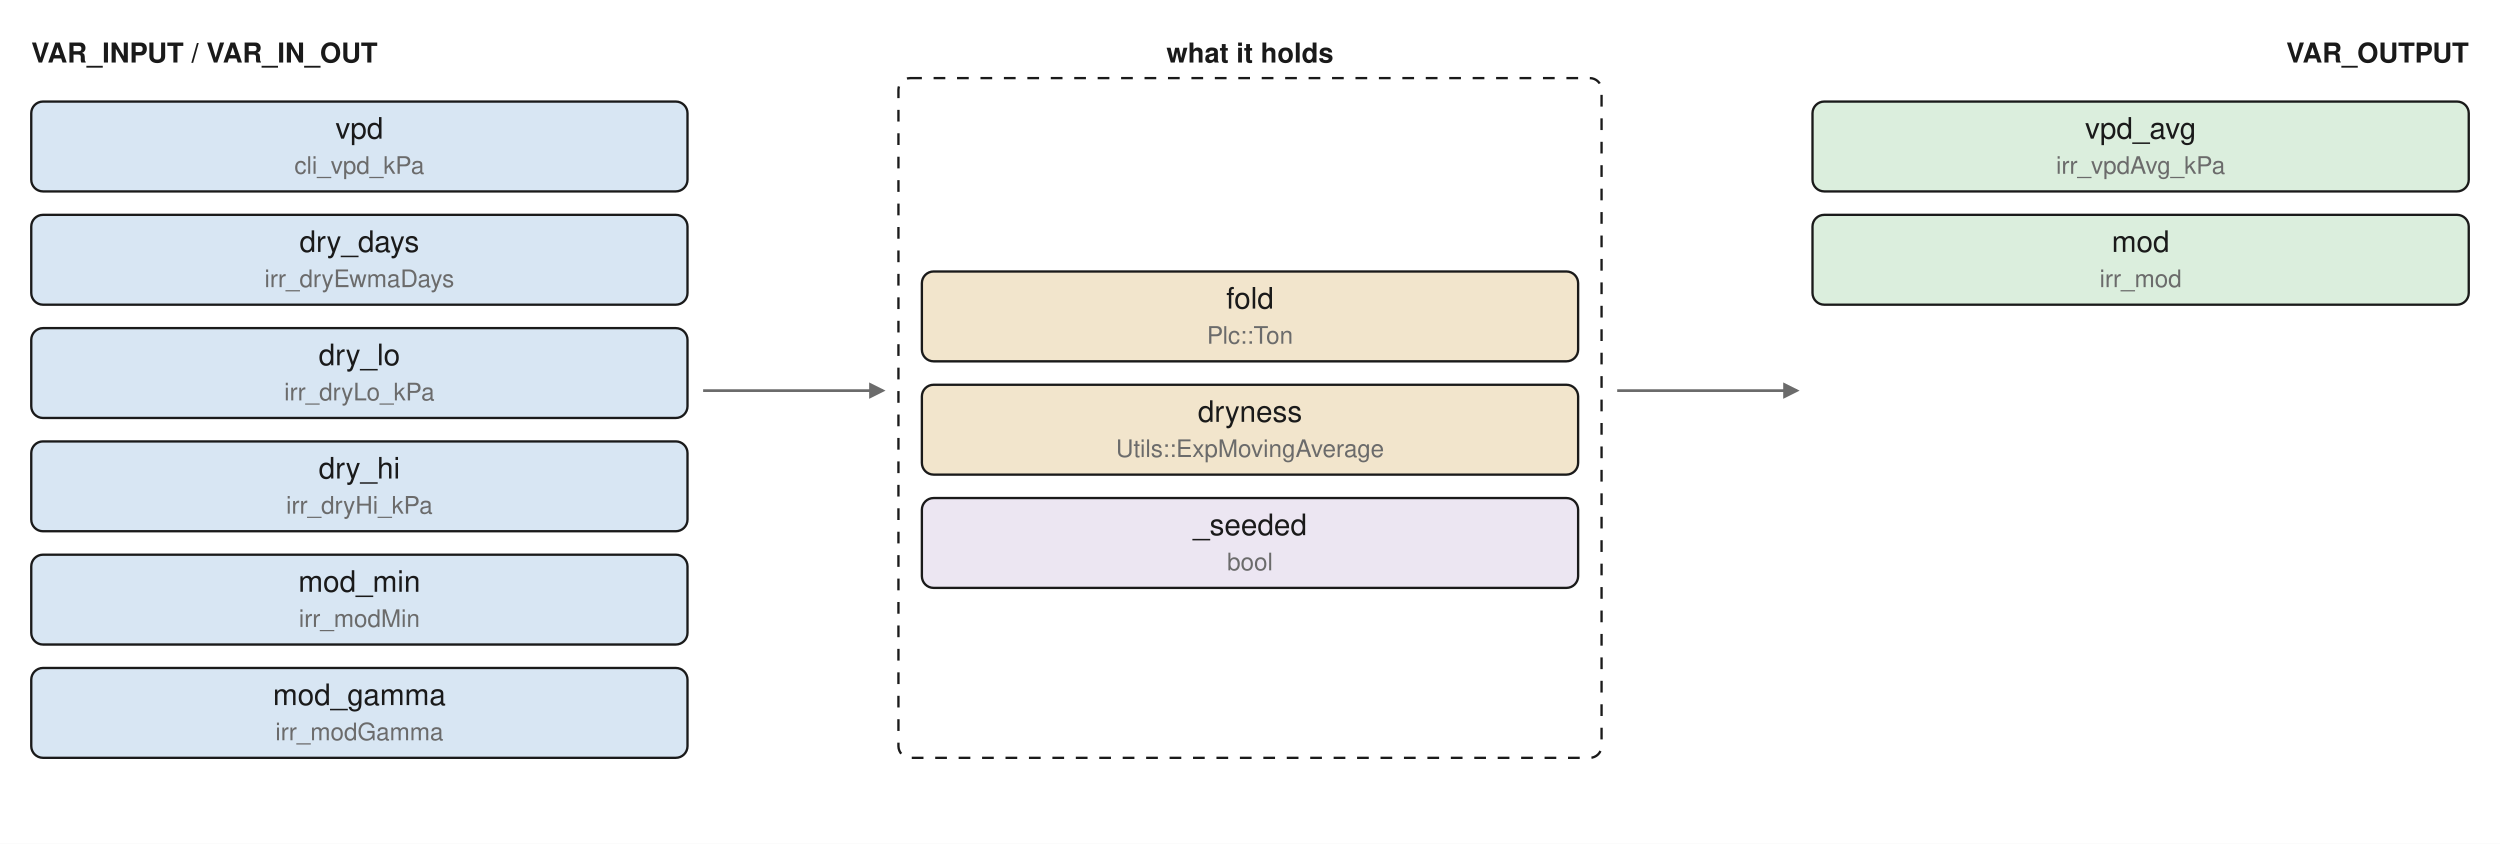
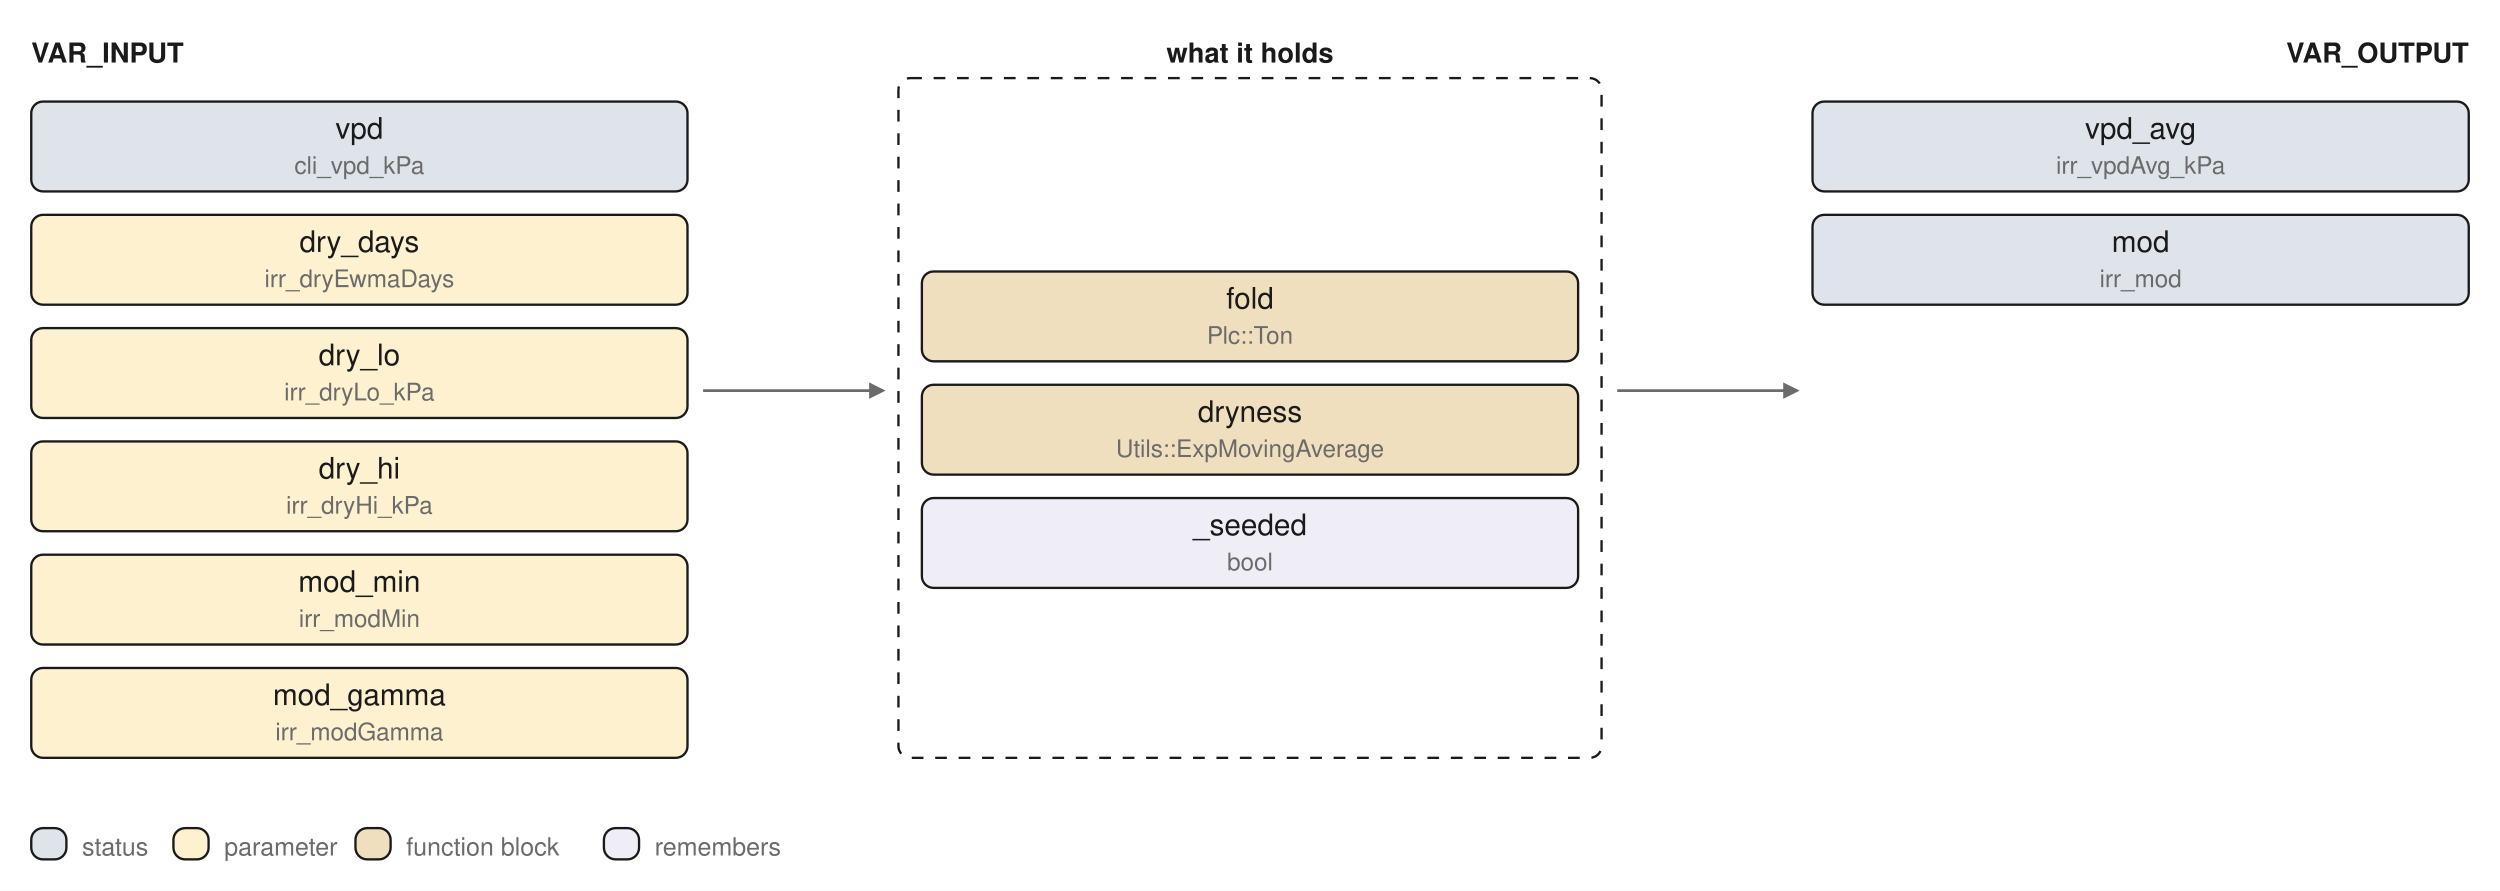
- <svg xmlns="http://www.w3.org/2000/svg" width="640" height="216" viewBox="0 0 640 216" style="max-width:100%;height:auto" content="&lt;mxfile host=&quot;app.diagrams.net&quot; type=&quot;device&quot;&gt;&lt;diagram id=&quot;irr_modulation&quot; name=&quot;irr_modulation&quot;&gt;&lt;mxGraphModel dx=&quot;640&quot; dy=&quot;216&quot; grid=&quot;0&quot; gridSize=&quot;10&quot; guides=&quot;1&quot; tooltips=&quot;1&quot; connect=&quot;1&quot; arrows=&quot;1&quot; fold=&quot;1&quot; page=&quot;1&quot; pageScale=&quot;1&quot; pageWidth=&quot;640&quot; pageHeight=&quot;216&quot; math=&quot;0&quot; shadow=&quot;0&quot;&gt;&lt;root&gt;&lt;mxCell id=&quot;0&quot;/&gt;&lt;mxCell id=&quot;1&quot; parent=&quot;0&quot;/&gt;&lt;mxCell id=&quot;n2&quot; value=&quot;VAR_INPUT / VAR_IN_OUT&quot; style=&quot;text;html=1;fontSize=7;fontColor=#1a1a1a;align=left;fontStyle=1&quot; vertex=&quot;1&quot; parent=&quot;1&quot;&gt;&lt;mxGeometry x=&quot;8&quot; y=&quot;9&quot; width=&quot;110&quot; height=&quot;11&quot; as=&quot;geometry&quot;/&gt;&lt;/mxCell&gt;&lt;mxCell id=&quot;n3&quot; value=&quot;what it holds&quot; style=&quot;text;html=1;fontSize=7;fontColor=#1a1a1a;align=center;fontStyle=1&quot; vertex=&quot;1&quot; parent=&quot;1&quot;&gt;&lt;mxGeometry x=&quot;320.0&quot; y=&quot;9&quot; width=&quot;65&quot; height=&quot;11&quot; as=&quot;geometry&quot;/&gt;&lt;/mxCell&gt;&lt;mxCell id=&quot;n4&quot; value=&quot;VAR_OUTPUT&quot; style=&quot;text;html=1;fontSize=7;fontColor=#1a1a1a;align=left;fontStyle=1&quot; vertex=&quot;1&quot; parent=&quot;1&quot;&gt;&lt;mxGeometry x=&quot;632&quot; y=&quot;9&quot; width=&quot;50&quot; height=&quot;11&quot; as=&quot;geometry&quot;/&gt;&lt;/mxCell&gt;&lt;mxCell id=&quot;n5&quot; value=&quot;vpd&quot; style=&quot;rounded=1;fillColor=#d8e6f3;strokeColor=#1a1a1a;whiteSpace=wrap;html=1;fontSize=8&quot; vertex=&quot;1&quot; parent=&quot;1&quot;&gt;&lt;mxGeometry x=&quot;8&quot; y=&quot;26&quot; width=&quot;168&quot; height=&quot;23&quot; as=&quot;geometry&quot;/&gt;&lt;/mxCell&gt;&lt;mxCell id=&quot;n6&quot; value=&quot;dry_days&quot; style=&quot;rounded=1;fillColor=#d8e6f3;strokeColor=#1a1a1a;whiteSpace=wrap;html=1;fontSize=8&quot; vertex=&quot;1&quot; parent=&quot;1&quot;&gt;&lt;mxGeometry x=&quot;8&quot; y=&quot;55&quot; width=&quot;168&quot; height=&quot;23&quot; as=&quot;geometry&quot;/&gt;&lt;/mxCell&gt;&lt;mxCell id=&quot;n7&quot; value=&quot;dry_lo&quot; style=&quot;rounded=1;fillColor=#d8e6f3;strokeColor=#1a1a1a;whiteSpace=wrap;html=1;fontSize=8&quot; vertex=&quot;1&quot; parent=&quot;1&quot;&gt;&lt;mxGeometry x=&quot;8&quot; y=&quot;84&quot; width=&quot;168&quot; height=&quot;23&quot; as=&quot;geometry&quot;/&gt;&lt;/mxCell&gt;&lt;mxCell id=&quot;n8&quot; value=&quot;dry_hi&quot; style=&quot;rounded=1;fillColor=#d8e6f3;strokeColor=#1a1a1a;whiteSpace=wrap;html=1;fontSize=8&quot; vertex=&quot;1&quot; parent=&quot;1&quot;&gt;&lt;mxGeometry x=&quot;8&quot; y=&quot;113&quot; width=&quot;168&quot; height=&quot;23&quot; as=&quot;geometry&quot;/&gt;&lt;/mxCell&gt;&lt;mxCell id=&quot;n9&quot; value=&quot;mod_min&quot; style=&quot;rounded=1;fillColor=#d8e6f3;strokeColor=#1a1a1a;whiteSpace=wrap;html=1;fontSize=8&quot; vertex=&quot;1&quot; parent=&quot;1&quot;&gt;&lt;mxGeometry x=&quot;8&quot; y=&quot;142&quot; width=&quot;168&quot; height=&quot;23&quot; as=&quot;geometry&quot;/&gt;&lt;/mxCell&gt;&lt;mxCell id=&quot;n10&quot; value=&quot;mod_gamma&quot; style=&quot;rounded=1;fillColor=#d8e6f3;strokeColor=#1a1a1a;whiteSpace=wrap;html=1;fontSize=8&quot; vertex=&quot;1&quot; parent=&quot;1&quot;&gt;&lt;mxGeometry x=&quot;8&quot; y=&quot;171&quot; width=&quot;168&quot; height=&quot;23&quot; as=&quot;geometry&quot;/&gt;&lt;/mxCell&gt;&lt;mxCell id=&quot;n11&quot; value=&quot;vpd_avg&quot; style=&quot;rounded=1;fillColor=#dbeedd;strokeColor=#1a1a1a;whiteSpace=wrap;html=1;fontSize=8&quot; vertex=&quot;1&quot; parent=&quot;1&quot;&gt;&lt;mxGeometry x=&quot;464&quot; y=&quot;26&quot; width=&quot;168&quot; height=&quot;23&quot; as=&quot;geometry&quot;/&gt;&lt;/mxCell&gt;&lt;mxCell id=&quot;n12&quot; value=&quot;mod&quot; style=&quot;rounded=1;fillColor=#dbeedd;strokeColor=#1a1a1a;whiteSpace=wrap;html=1;fontSize=8&quot; vertex=&quot;1&quot; parent=&quot;1&quot;&gt;&lt;mxGeometry x=&quot;464&quot; y=&quot;55&quot; width=&quot;168&quot; height=&quot;23&quot; as=&quot;geometry&quot;/&gt;&lt;/mxCell&gt;&lt;mxCell id=&quot;n13&quot; value=&quot;&quot; style=&quot;rounded=1;fillColor=#ffffff;strokeColor=#1a1a1a;whiteSpace=wrap;html=1;fontSize=8;dashed=1&quot; vertex=&quot;1&quot; parent=&quot;1&quot;&gt;&lt;mxGeometry x=&quot;230&quot; y=&quot;20&quot; width=&quot;180&quot; height=&quot;174&quot; as=&quot;geometry&quot;/&gt;&lt;/mxCell&gt;&lt;mxCell id=&quot;n14&quot; value=&quot;fold&quot; style=&quot;rounded=1;fillColor=#f2e5cc;strokeColor=#1a1a1a;whiteSpace=wrap;html=1;fontSize=8&quot; vertex=&quot;1&quot; parent=&quot;1&quot;&gt;&lt;mxGeometry x=&quot;236&quot; y=&quot;69.5&quot; width=&quot;168&quot; height=&quot;23&quot; as=&quot;geometry&quot;/&gt;&lt;/mxCell&gt;&lt;mxCell id=&quot;n15&quot; value=&quot;dryness&quot; style=&quot;rounded=1;fillColor=#f2e5cc;strokeColor=#1a1a1a;whiteSpace=wrap;html=1;fontSize=8&quot; vertex=&quot;1&quot; parent=&quot;1&quot;&gt;&lt;mxGeometry x=&quot;236&quot; y=&quot;98.5&quot; width=&quot;168&quot; height=&quot;23&quot; as=&quot;geometry&quot;/&gt;&lt;/mxCell&gt;&lt;mxCell id=&quot;n16&quot; value=&quot;_seeded&quot; style=&quot;rounded=1;fillColor=#ece6f2;strokeColor=#1a1a1a;whiteSpace=wrap;html=1;fontSize=8&quot; vertex=&quot;1&quot; parent=&quot;1&quot;&gt;&lt;mxGeometry x=&quot;236&quot; y=&quot;127.5&quot; width=&quot;168&quot; height=&quot;23&quot; as=&quot;geometry&quot;/&gt;&lt;/mxCell&gt;&lt;mxCell id=&quot;e17&quot; value=&quot;&quot; style=&quot;edgeStyle=none;html=1;strokeColor=#6b6b6b;endArrow=block&quot; edge=&quot;1&quot; parent=&quot;1&quot;&gt;&lt;mxGeometry relative=&quot;1&quot; as=&quot;geometry&quot;&gt;&lt;mxPoint x=&quot;180&quot; y=&quot;100.0&quot; as=&quot;sourcePoint&quot;/&gt;&lt;mxPoint x=&quot;226&quot; y=&quot;100.0&quot; as=&quot;targetPoint&quot;/&gt;&lt;/mxGeometry&gt;&lt;/mxCell&gt;&lt;mxCell id=&quot;e18&quot; value=&quot;&quot; style=&quot;edgeStyle=none;html=1;strokeColor=#6b6b6b;endArrow=block&quot; edge=&quot;1&quot; parent=&quot;1&quot;&gt;&lt;mxGeometry relative=&quot;1&quot; as=&quot;geometry&quot;&gt;&lt;mxPoint x=&quot;414&quot; y=&quot;100.0&quot; as=&quot;sourcePoint&quot;/&gt;&lt;mxPoint x=&quot;460&quot; y=&quot;100.0&quot; as=&quot;targetPoint&quot;/&gt;&lt;/mxGeometry&gt;&lt;/mxCell&gt;&lt;/root&gt;&lt;/mxGraphModel&gt;&lt;/diagram&gt;&lt;/mxfile&gt;">
+ <svg xmlns="http://www.w3.org/2000/svg" width="640" height="228" viewBox="0 0 640 228" style="max-width:100%;height:auto" content="&lt;mxfile host=&quot;app.diagrams.net&quot; type=&quot;device&quot;&gt;&lt;diagram id=&quot;irr_modulation&quot; name=&quot;irr_modulation&quot;&gt;&lt;mxGraphModel dx=&quot;640&quot; dy=&quot;228&quot; grid=&quot;0&quot; gridSize=&quot;10&quot; guides=&quot;1&quot; tooltips=&quot;1&quot; connect=&quot;1&quot; arrows=&quot;1&quot; fold=&quot;1&quot; page=&quot;1&quot; pageScale=&quot;1&quot; pageWidth=&quot;640&quot; pageHeight=&quot;228&quot; math=&quot;0&quot; shadow=&quot;0&quot;&gt;&lt;root&gt;&lt;mxCell id=&quot;0&quot;/&gt;&lt;mxCell id=&quot;1&quot; parent=&quot;0&quot;/&gt;&lt;mxCell id=&quot;n2&quot; value=&quot;VAR_INPUT&quot; style=&quot;text;html=1;fontSize=7;fontColor=#1a1a1a;align=left;fontStyle=1&quot; vertex=&quot;1&quot; parent=&quot;1&quot;&gt;&lt;mxGeometry x=&quot;8&quot; y=&quot;9&quot; width=&quot;45&quot; height=&quot;11&quot; as=&quot;geometry&quot;/&gt;&lt;/mxCell&gt;&lt;mxCell id=&quot;n3&quot; value=&quot;what it holds&quot; style=&quot;text;html=1;fontSize=7;fontColor=#1a1a1a;align=center;fontStyle=1&quot; vertex=&quot;1&quot; parent=&quot;1&quot;&gt;&lt;mxGeometry x=&quot;320.0&quot; y=&quot;9&quot; width=&quot;65&quot; height=&quot;11&quot; as=&quot;geometry&quot;/&gt;&lt;/mxCell&gt;&lt;mxCell id=&quot;n4&quot; value=&quot;VAR_OUTPUT&quot; style=&quot;text;html=1;fontSize=7;fontColor=#1a1a1a;align=left;fontStyle=1&quot; vertex=&quot;1&quot; parent=&quot;1&quot;&gt;&lt;mxGeometry x=&quot;632&quot; y=&quot;9&quot; width=&quot;50&quot; height=&quot;11&quot; as=&quot;geometry&quot;/&gt;&lt;/mxCell&gt;&lt;mxCell id=&quot;n5&quot; value=&quot;vpd&quot; style=&quot;rounded=1;fillColor=#dfe4ea;strokeColor=#1a1a1a;whiteSpace=wrap;html=1;fontSize=8&quot; vertex=&quot;1&quot; parent=&quot;1&quot;&gt;&lt;mxGeometry x=&quot;8&quot; y=&quot;26&quot; width=&quot;168&quot; height=&quot;23&quot; as=&quot;geometry&quot;/&gt;&lt;/mxCell&gt;&lt;mxCell id=&quot;n6&quot; value=&quot;dry_days&quot; style=&quot;rounded=1;fillColor=#fdf1d0;strokeColor=#1a1a1a;whiteSpace=wrap;html=1;fontSize=8&quot; vertex=&quot;1&quot; parent=&quot;1&quot;&gt;&lt;mxGeometry x=&quot;8&quot; y=&quot;55&quot; width=&quot;168&quot; height=&quot;23&quot; as=&quot;geometry&quot;/&gt;&lt;/mxCell&gt;&lt;mxCell id=&quot;n7&quot; value=&quot;dry_lo&quot; style=&quot;rounded=1;fillColor=#fdf1d0;strokeColor=#1a1a1a;whiteSpace=wrap;html=1;fontSize=8&quot; vertex=&quot;1&quot; parent=&quot;1&quot;&gt;&lt;mxGeometry x=&quot;8&quot; y=&quot;84&quot; width=&quot;168&quot; height=&quot;23&quot; as=&quot;geometry&quot;/&gt;&lt;/mxCell&gt;&lt;mxCell id=&quot;n8&quot; value=&quot;dry_hi&quot; style=&quot;rounded=1;fillColor=#fdf1d0;strokeColor=#1a1a1a;whiteSpace=wrap;html=1;fontSize=8&quot; vertex=&quot;1&quot; parent=&quot;1&quot;&gt;&lt;mxGeometry x=&quot;8&quot; y=&quot;113&quot; width=&quot;168&quot; height=&quot;23&quot; as=&quot;geometry&quot;/&gt;&lt;/mxCell&gt;&lt;mxCell id=&quot;n9&quot; value=&quot;mod_min&quot; style=&quot;rounded=1;fillColor=#fdf1d0;strokeColor=#1a1a1a;whiteSpace=wrap;html=1;fontSize=8&quot; vertex=&quot;1&quot; parent=&quot;1&quot;&gt;&lt;mxGeometry x=&quot;8&quot; y=&quot;142&quot; width=&quot;168&quot; height=&quot;23&quot; as=&quot;geometry&quot;/&gt;&lt;/mxCell&gt;&lt;mxCell id=&quot;n10&quot; value=&quot;mod_gamma&quot; style=&quot;rounded=1;fillColor=#fdf1d0;strokeColor=#1a1a1a;whiteSpace=wrap;html=1;fontSize=8&quot; vertex=&quot;1&quot; parent=&quot;1&quot;&gt;&lt;mxGeometry x=&quot;8&quot; y=&quot;171&quot; width=&quot;168&quot; height=&quot;23&quot; as=&quot;geometry&quot;/&gt;&lt;/mxCell&gt;&lt;mxCell id=&quot;n11&quot; value=&quot;vpd_avg&quot; style=&quot;rounded=1;fillColor=#dfe4ea;strokeColor=#1a1a1a;whiteSpace=wrap;html=1;fontSize=8&quot; vertex=&quot;1&quot; parent=&quot;1&quot;&gt;&lt;mxGeometry x=&quot;464&quot; y=&quot;26&quot; width=&quot;168&quot; height=&quot;23&quot; as=&quot;geometry&quot;/&gt;&lt;/mxCell&gt;&lt;mxCell id=&quot;n12&quot; value=&quot;mod&quot; style=&quot;rounded=1;fillColor=#dfe4ea;strokeColor=#1a1a1a;whiteSpace=wrap;html=1;fontSize=8&quot; vertex=&quot;1&quot; parent=&quot;1&quot;&gt;&lt;mxGeometry x=&quot;464&quot; y=&quot;55&quot; width=&quot;168&quot; height=&quot;23&quot; as=&quot;geometry&quot;/&gt;&lt;/mxCell&gt;&lt;mxCell id=&quot;n13&quot; value=&quot;&quot; style=&quot;rounded=1;fillColor=#ffffff;strokeColor=#1a1a1a;whiteSpace=wrap;html=1;fontSize=8;dashed=1&quot; vertex=&quot;1&quot; parent=&quot;1&quot;&gt;&lt;mxGeometry x=&quot;230&quot; y=&quot;20&quot; width=&quot;180&quot; height=&quot;174&quot; as=&quot;geometry&quot;/&gt;&lt;/mxCell&gt;&lt;mxCell id=&quot;n14&quot; value=&quot;fold&quot; style=&quot;rounded=1;fillColor=#f0dfbe;strokeColor=#1a1a1a;whiteSpace=wrap;html=1;fontSize=8&quot; vertex=&quot;1&quot; parent=&quot;1&quot;&gt;&lt;mxGeometry x=&quot;236&quot; y=&quot;69.5&quot; width=&quot;168&quot; height=&quot;23&quot; as=&quot;geometry&quot;/&gt;&lt;/mxCell&gt;&lt;mxCell id=&quot;n15&quot; value=&quot;dryness&quot; style=&quot;rounded=1;fillColor=#f0dfbe;strokeColor=#1a1a1a;whiteSpace=wrap;html=1;fontSize=8&quot; vertex=&quot;1&quot; parent=&quot;1&quot;&gt;&lt;mxGeometry x=&quot;236&quot; y=&quot;98.5&quot; width=&quot;168&quot; height=&quot;23&quot; as=&quot;geometry&quot;/&gt;&lt;/mxCell&gt;&lt;mxCell id=&quot;n16&quot; value=&quot;_seeded&quot; style=&quot;rounded=1;fillColor=#efeef6;strokeColor=#1a1a1a;whiteSpace=wrap;html=1;fontSize=8&quot; vertex=&quot;1&quot; parent=&quot;1&quot;&gt;&lt;mxGeometry x=&quot;236&quot; y=&quot;127.5&quot; width=&quot;168&quot; height=&quot;23&quot; as=&quot;geometry&quot;/&gt;&lt;/mxCell&gt;&lt;mxCell id=&quot;e17&quot; value=&quot;&quot; style=&quot;edgeStyle=none;html=1;strokeColor=#6b6b6b;endArrow=block&quot; edge=&quot;1&quot; parent=&quot;1&quot;&gt;&lt;mxGeometry relative=&quot;1&quot; as=&quot;geometry&quot;&gt;&lt;mxPoint x=&quot;180&quot; y=&quot;100.0&quot; as=&quot;sourcePoint&quot;/&gt;&lt;mxPoint x=&quot;226&quot; y=&quot;100.0&quot; as=&quot;targetPoint&quot;/&gt;&lt;/mxGeometry&gt;&lt;/mxCell&gt;&lt;mxCell id=&quot;e18&quot; value=&quot;&quot; style=&quot;edgeStyle=none;html=1;strokeColor=#6b6b6b;endArrow=block&quot; edge=&quot;1&quot; parent=&quot;1&quot;&gt;&lt;mxGeometry relative=&quot;1&quot; as=&quot;geometry&quot;&gt;&lt;mxPoint x=&quot;414&quot; y=&quot;100.0&quot; as=&quot;sourcePoint&quot;/&gt;&lt;mxPoint x=&quot;460&quot; y=&quot;100.0&quot; as=&quot;targetPoint&quot;/&gt;&lt;/mxGeometry&gt;&lt;/mxCell&gt;&lt;mxCell id=&quot;n19&quot; value=&quot;&quot; style=&quot;rounded=1;fillColor=#dfe4ea;strokeColor=#1a1a1a;whiteSpace=wrap;html=1;fontSize=8&quot; vertex=&quot;1&quot; parent=&quot;1&quot;&gt;&lt;mxGeometry x=&quot;8&quot; y=&quot;212&quot; width=&quot;9&quot; height=&quot;8&quot; as=&quot;geometry&quot;/&gt;&lt;/mxCell&gt;&lt;mxCell id=&quot;n20&quot; value=&quot;status&quot; style=&quot;text;html=1;fontSize=6;fontColor=#6b6b6b;align=left&quot; vertex=&quot;1&quot; parent=&quot;1&quot;&gt;&lt;mxGeometry x=&quot;21&quot; y=&quot;212.6&quot; width=&quot;40&quot; height=&quot;10.4&quot; as=&quot;geometry&quot;/&gt;&lt;/mxCell&gt;&lt;mxCell id=&quot;n21&quot; value=&quot;&quot; style=&quot;rounded=1;fillColor=#fdf1d0;strokeColor=#1a1a1a;whiteSpace=wrap;html=1;fontSize=8&quot; vertex=&quot;1&quot; parent=&quot;1&quot;&gt;&lt;mxGeometry x=&quot;44.4&quot; y=&quot;212&quot; width=&quot;9&quot; height=&quot;8&quot; as=&quot;geometry&quot;/&gt;&lt;/mxCell&gt;&lt;mxCell id=&quot;n22&quot; value=&quot;parameter&quot; style=&quot;text;html=1;fontSize=6;fontColor=#6b6b6b;align=left&quot; vertex=&quot;1&quot; parent=&quot;1&quot;&gt;&lt;mxGeometry x=&quot;57.4&quot; y=&quot;212.6&quot; width=&quot;45&quot; height=&quot;10.4&quot; as=&quot;geometry&quot;/&gt;&lt;/mxCell&gt;&lt;mxCell id=&quot;n23&quot; value=&quot;&quot; style=&quot;rounded=1;fillColor=#f0dfbe;strokeColor=#1a1a1a;whiteSpace=wrap;html=1;fontSize=8&quot; vertex=&quot;1&quot; parent=&quot;1&quot;&gt;&lt;mxGeometry x=&quot;91.0&quot; y=&quot;212&quot; width=&quot;9&quot; height=&quot;8&quot; as=&quot;geometry&quot;/&gt;&lt;/mxCell&gt;&lt;mxCell id=&quot;n24&quot; value=&quot;function block&quot; style=&quot;text;html=1;fontSize=6;fontColor=#6b6b6b;align=left&quot; vertex=&quot;1&quot; parent=&quot;1&quot;&gt;&lt;mxGeometry x=&quot;104.0&quot; y=&quot;212.6&quot; width=&quot;70&quot; height=&quot;10.4&quot; as=&quot;geometry&quot;/&gt;&lt;/mxCell&gt;&lt;mxCell id=&quot;n25&quot; value=&quot;&quot; style=&quot;rounded=1;fillColor=#efeef6;strokeColor=#1a1a1a;whiteSpace=wrap;html=1;fontSize=8&quot; vertex=&quot;1&quot; parent=&quot;1&quot;&gt;&lt;mxGeometry x=&quot;154.6&quot; y=&quot;212&quot; width=&quot;9&quot; height=&quot;8&quot; as=&quot;geometry&quot;/&gt;&lt;/mxCell&gt;&lt;mxCell id=&quot;n26&quot; value=&quot;remembers&quot; style=&quot;text;html=1;fontSize=6;fontColor=#6b6b6b;align=left&quot; vertex=&quot;1&quot; parent=&quot;1&quot;&gt;&lt;mxGeometry x=&quot;167.6&quot; y=&quot;212.6&quot; width=&quot;45&quot; height=&quot;10.4&quot; as=&quot;geometry&quot;/&gt;&lt;/mxCell&gt;&lt;/root&gt;&lt;/mxGraphModel&gt;&lt;/diagram&gt;&lt;/mxfile&gt;">
  <defs>
    <marker id="a" markerWidth="6" markerHeight="6" refX="5" refY="3" orient="auto">
      <path d="M0,0 L6,3 L0,6 z" fill="#6b6b6b" />
    </marker>
  </defs>
-   <rect width="640" height="216" fill="#ffffff" />
-   <text x="8" y="16" font-family="Helvetica,Arial,sans-serif" font-size="7" fill="#1a1a1a" text-anchor="start" font-weight="bold">VAR_INPUT / VAR_IN_OUT</text>
+   <rect width="640" height="228" fill="#ffffff" />
+   <text x="8" y="16" font-family="Helvetica,Arial,sans-serif" font-size="7" fill="#1a1a1a" text-anchor="start" font-weight="bold">VAR_INPUT</text>
  <text x="320.0" y="16" font-family="Helvetica,Arial,sans-serif" font-size="7" fill="#1a1a1a" text-anchor="middle" font-weight="bold">what it holds</text>
  <text x="632" y="16" font-family="Helvetica,Arial,sans-serif" font-size="7" fill="#1a1a1a" text-anchor="end" font-weight="bold">VAR_OUTPUT</text>
-   <rect x="8" y="26" width="168" height="23" rx="3" fill="#d8e6f3" stroke="#1a1a1a" stroke-width="0.6" />
+   <rect x="8" y="26" width="168" height="23" rx="3" fill="#dfe4ea" stroke="#1a1a1a" stroke-width="0.6" />
  <text x="92.0" y="35.5" font-family="Helvetica,Arial,sans-serif" font-size="7.6" fill="#1a1a1a" text-anchor="middle">vpd</text>
  <text x="92.0" y="44.5" font-family="Helvetica,Arial,sans-serif" font-size="6.2" fill="#6b6b6b" text-anchor="middle">cli_vpd_kPa</text>
-   <rect x="8" y="55" width="168" height="23" rx="3" fill="#d8e6f3" stroke="#1a1a1a" stroke-width="0.6" />
+   <rect x="8" y="55" width="168" height="23" rx="3" fill="#fdf1d0" stroke="#1a1a1a" stroke-width="0.6" />
  <text x="92.0" y="64.5" font-family="Helvetica,Arial,sans-serif" font-size="7.6" fill="#1a1a1a" text-anchor="middle">dry_days</text>
  <text x="92.0" y="73.5" font-family="Helvetica,Arial,sans-serif" font-size="6.2" fill="#6b6b6b" text-anchor="middle">irr_dryEwmaDays</text>
-   <rect x="8" y="84" width="168" height="23" rx="3" fill="#d8e6f3" stroke="#1a1a1a" stroke-width="0.6" />
+   <rect x="8" y="84" width="168" height="23" rx="3" fill="#fdf1d0" stroke="#1a1a1a" stroke-width="0.6" />
  <text x="92.0" y="93.5" font-family="Helvetica,Arial,sans-serif" font-size="7.6" fill="#1a1a1a" text-anchor="middle">dry_lo</text>
  <text x="92.0" y="102.5" font-family="Helvetica,Arial,sans-serif" font-size="6.2" fill="#6b6b6b" text-anchor="middle">irr_dryLo_kPa</text>
-   <rect x="8" y="113" width="168" height="23" rx="3" fill="#d8e6f3" stroke="#1a1a1a" stroke-width="0.6" />
+   <rect x="8" y="113" width="168" height="23" rx="3" fill="#fdf1d0" stroke="#1a1a1a" stroke-width="0.6" />
  <text x="92.0" y="122.5" font-family="Helvetica,Arial,sans-serif" font-size="7.6" fill="#1a1a1a" text-anchor="middle">dry_hi</text>
  <text x="92.0" y="131.5" font-family="Helvetica,Arial,sans-serif" font-size="6.2" fill="#6b6b6b" text-anchor="middle">irr_dryHi_kPa</text>
-   <rect x="8" y="142" width="168" height="23" rx="3" fill="#d8e6f3" stroke="#1a1a1a" stroke-width="0.6" />
+   <rect x="8" y="142" width="168" height="23" rx="3" fill="#fdf1d0" stroke="#1a1a1a" stroke-width="0.6" />
  <text x="92.0" y="151.5" font-family="Helvetica,Arial,sans-serif" font-size="7.6" fill="#1a1a1a" text-anchor="middle">mod_min</text>
  <text x="92.0" y="160.5" font-family="Helvetica,Arial,sans-serif" font-size="6.2" fill="#6b6b6b" text-anchor="middle">irr_modMin</text>
-   <rect x="8" y="171" width="168" height="23" rx="3" fill="#d8e6f3" stroke="#1a1a1a" stroke-width="0.6" />
+   <rect x="8" y="171" width="168" height="23" rx="3" fill="#fdf1d0" stroke="#1a1a1a" stroke-width="0.6" />
  <text x="92.0" y="180.5" font-family="Helvetica,Arial,sans-serif" font-size="7.6" fill="#1a1a1a" text-anchor="middle">mod_gamma</text>
  <text x="92.0" y="189.5" font-family="Helvetica,Arial,sans-serif" font-size="6.2" fill="#6b6b6b" text-anchor="middle">irr_modGamma</text>
-   <rect x="464" y="26" width="168" height="23" rx="3" fill="#dbeedd" stroke="#1a1a1a" stroke-width="0.6" />
+   <rect x="464" y="26" width="168" height="23" rx="3" fill="#dfe4ea" stroke="#1a1a1a" stroke-width="0.6" />
  <text x="548.0" y="35.5" font-family="Helvetica,Arial,sans-serif" font-size="7.6" fill="#1a1a1a" text-anchor="middle">vpd_avg</text>
  <text x="548.0" y="44.5" font-family="Helvetica,Arial,sans-serif" font-size="6.2" fill="#6b6b6b" text-anchor="middle">irr_vpdAvg_kPa</text>
-   <rect x="464" y="55" width="168" height="23" rx="3" fill="#dbeedd" stroke="#1a1a1a" stroke-width="0.6" />
+   <rect x="464" y="55" width="168" height="23" rx="3" fill="#dfe4ea" stroke="#1a1a1a" stroke-width="0.6" />
  <text x="548.0" y="64.5" font-family="Helvetica,Arial,sans-serif" font-size="7.6" fill="#1a1a1a" text-anchor="middle">mod</text>
  <text x="548.0" y="73.5" font-family="Helvetica,Arial,sans-serif" font-size="6.2" fill="#6b6b6b" text-anchor="middle">irr_mod</text>
  <rect x="230" y="20" width="180" height="174" rx="3" fill="#ffffff" stroke="#1a1a1a" stroke-width="0.6" stroke-dasharray="3,3" />
-   <rect x="236" y="69.5" width="168" height="23" rx="3" fill="#f2e5cc" stroke="#1a1a1a" stroke-width="0.6" />
+   <rect x="236" y="69.5" width="168" height="23" rx="3" fill="#f0dfbe" stroke="#1a1a1a" stroke-width="0.6" />
  <text x="320.0" y="79.0" font-family="Helvetica,Arial,sans-serif" font-size="7.6" fill="#1a1a1a" text-anchor="middle">fold</text>
  <text x="320.0" y="88.0" font-family="Helvetica,Arial,sans-serif" font-size="6.2" fill="#6b6b6b" text-anchor="middle">Plc::Ton</text>
-   <rect x="236" y="98.5" width="168" height="23" rx="3" fill="#f2e5cc" stroke="#1a1a1a" stroke-width="0.6" />
+   <rect x="236" y="98.5" width="168" height="23" rx="3" fill="#f0dfbe" stroke="#1a1a1a" stroke-width="0.6" />
  <text x="320.0" y="108.0" font-family="Helvetica,Arial,sans-serif" font-size="7.6" fill="#1a1a1a" text-anchor="middle">dryness</text>
  <text x="320.0" y="117.0" font-family="Helvetica,Arial,sans-serif" font-size="6.2" fill="#6b6b6b" text-anchor="middle">Utils::ExpMovingAverage</text>
-   <rect x="236" y="127.5" width="168" height="23" rx="3" fill="#ece6f2" stroke="#1a1a1a" stroke-width="0.6" />
+   <rect x="236" y="127.5" width="168" height="23" rx="3" fill="#efeef6" stroke="#1a1a1a" stroke-width="0.6" />
  <text x="320.0" y="137.0" font-family="Helvetica,Arial,sans-serif" font-size="7.6" fill="#1a1a1a" text-anchor="middle">_seeded</text>
  <text x="320.0" y="146.0" font-family="Helvetica,Arial,sans-serif" font-size="6.2" fill="#6b6b6b" text-anchor="middle">bool</text>
  <polyline points="180,100.0 226,100.0" fill="none" stroke="#6b6b6b" stroke-width="0.7" marker-end="url(#a)" />
  <polyline points="414,100.0 460,100.0" fill="none" stroke="#6b6b6b" stroke-width="0.7" marker-end="url(#a)" />
+   <rect x="8" y="212" width="9" height="8" rx="3" fill="#dfe4ea" stroke="#1a1a1a" stroke-width="0.6" />
+   <text x="21" y="219" font-family="Helvetica,Arial,sans-serif" font-size="6.4" fill="#6b6b6b" text-anchor="start">status</text>
+   <rect x="44.4" y="212" width="9" height="8" rx="3" fill="#fdf1d0" stroke="#1a1a1a" stroke-width="0.6" />
+   <text x="57.4" y="219" font-family="Helvetica,Arial,sans-serif" font-size="6.4" fill="#6b6b6b" text-anchor="start">parameter</text>
+   <rect x="91.0" y="212" width="9" height="8" rx="3" fill="#f0dfbe" stroke="#1a1a1a" stroke-width="0.6" />
+   <text x="104.0" y="219" font-family="Helvetica,Arial,sans-serif" font-size="6.4" fill="#6b6b6b" text-anchor="start">function block</text>
+   <rect x="154.6" y="212" width="9" height="8" rx="3" fill="#efeef6" stroke="#1a1a1a" stroke-width="0.6" />
+   <text x="167.6" y="219" font-family="Helvetica,Arial,sans-serif" font-size="6.4" fill="#6b6b6b" text-anchor="start">remembers</text>
</svg>
